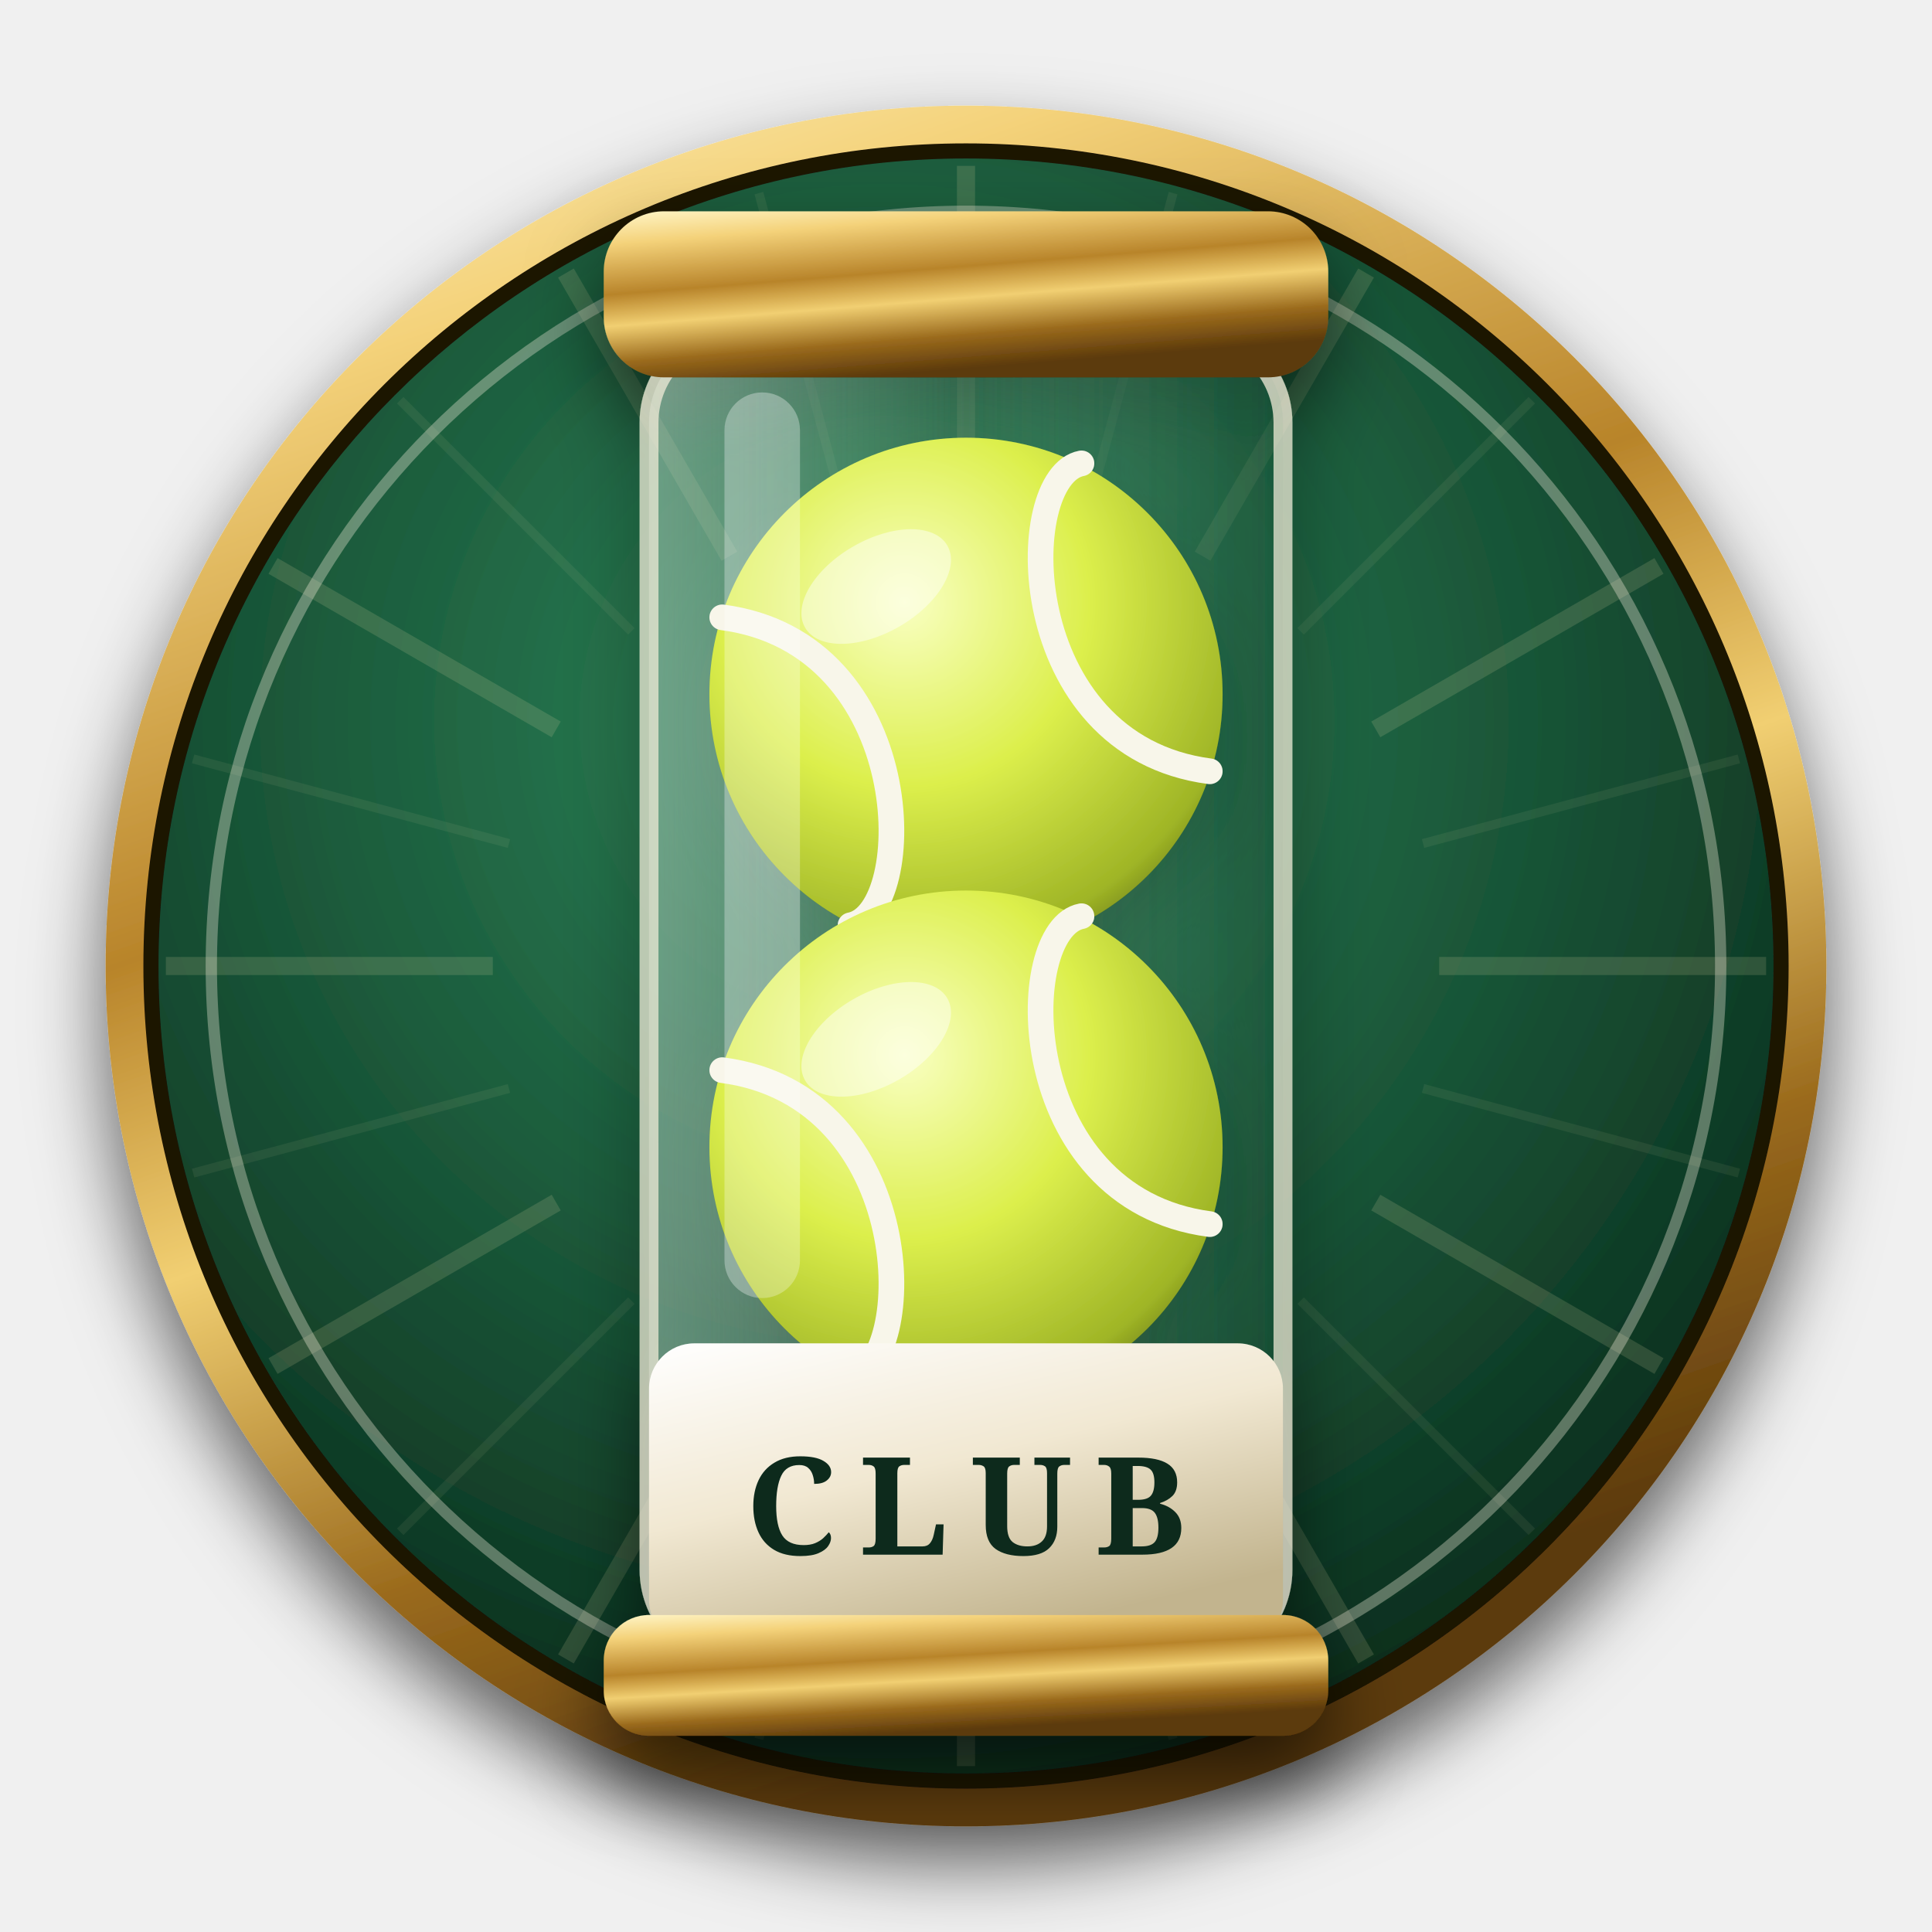
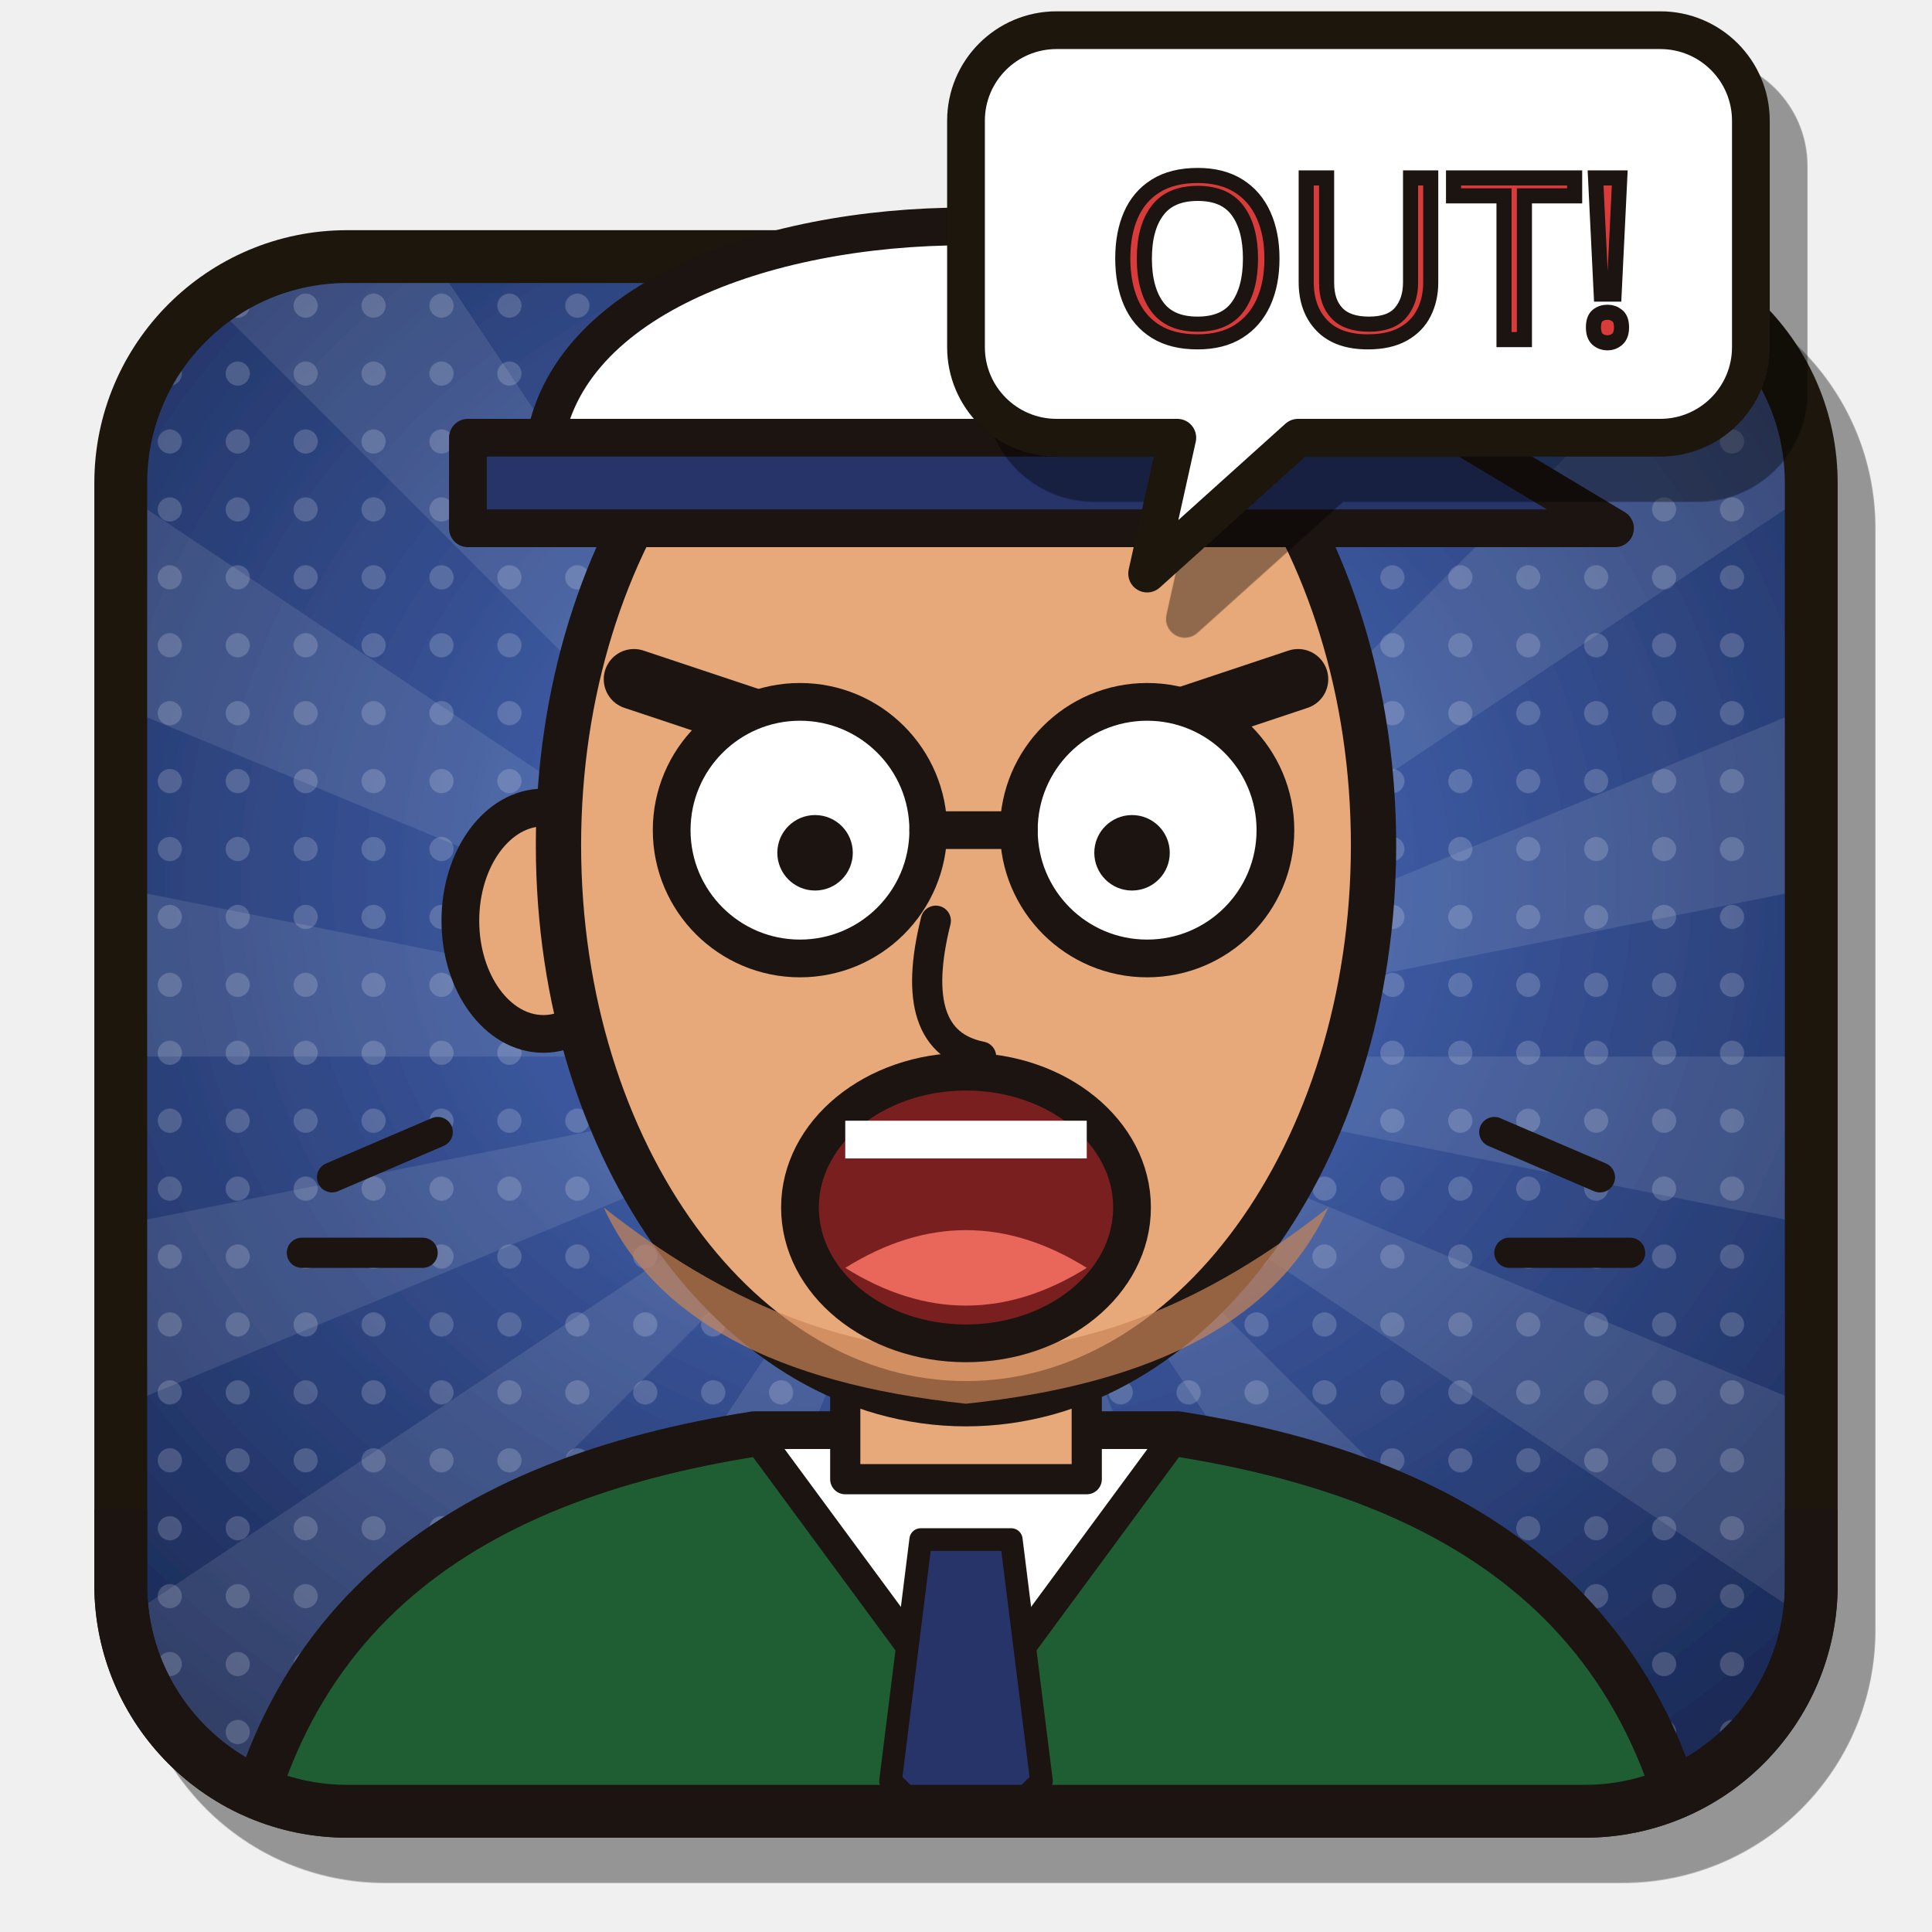
<svg xmlns="http://www.w3.org/2000/svg" width="256" height="256" viewBox="0 0 256 256">
-   <style>
-   .cinzel{font-family:'Cinzel',serif;font-weight:700}
-   .marcellus{font-family:'Marcellus',serif}
-   .poiret{font-family:'Poiret One',sans-serif}
-   
- </style>
+   <style>.lg{font-family:'Luckiest Guy',sans-serif}.li{font-family:'Lilita One',sans-serif}</style>
  <defs>
-     <linearGradient id="gold" x1="0" y1="0" x2="0.35" y2="1">
-       <stop offset="0" stop-color="#fff6c9" />
-       <stop offset="0.18" stop-color="#f4d27a" />
-       <stop offset="0.45" stop-color="#b8842a" />
-       <stop offset="0.62" stop-color="#f1cf72" />
-       <stop offset="0.82" stop-color="#9a6a1c" />
-       <stop offset="1" stop-color="#5c3a0c" />
+     <linearGradient id="gold" x1="0" y1="0" x2="0" y2="1">
+       <stop offset="0" stop-color="#fff2a8" />
+       <stop offset=".45" stop-color="#ffc83a" />
+       <stop offset="1" stop-color="#e08a12" />
    </linearGradient>
-     <linearGradient id="goldH" x1="0" y1="0" x2="1" y2="0">
-       <stop offset="0" stop-color="#7a5212" />
-       <stop offset="0.25" stop-color="#f6d98a" />
-       <stop offset="0.5" stop-color="#b8842a" />
-       <stop offset="0.75" stop-color="#fff0b0" />
-       <stop offset="1" stop-color="#6b4510" />
+     <linearGradient id="goldText" x1="0" y1="0" x2="0" y2="1">
+       <stop offset="0" stop-color="#fff7c2" />
+       <stop offset=".5" stop-color="#ffd23f" />
+       <stop offset=".51" stop-color="#ffb21e" />
+       <stop offset="1" stop-color="#f47d12" />
    </linearGradient>
-     <radialGradient id="goldR" cx="0.38" cy="0.32" r="0.75">
-       <stop offset="0" stop-color="#fff7cf" />
-       <stop offset="0.35" stop-color="#ecc463" />
-       <stop offset="0.75" stop-color="#9c6b1d" />
-       <stop offset="1" stop-color="#4f320a" />
+     <radialGradient id="ballG" cx=".38" cy=".32" r=".8">
+       <stop offset="0" stop-color="#fbffb0" />
+       <stop offset=".55" stop-color="#d9ef3b" />
+       <stop offset="1" stop-color="#a9c21c" />
    </radialGradient>
-     <linearGradient id="copper" x1="0" y1="0" x2="0.4" y2="1">
-       <stop offset="0" stop-color="#ffd9bd" />
-       <stop offset="0.25" stop-color="#e3925a" />
-       <stop offset="0.55" stop-color="#8f4020" />
-       <stop offset="0.75" stop-color="#e8a172" />
-       <stop offset="1" stop-color="#4e1d0a" />
-     </linearGradient>
-     <linearGradient id="silver" x1="0" y1="0" x2="0.4" y2="1">
-       <stop offset="0" stop-color="#ffffff" />
-       <stop offset="0.3" stop-color="#cfd8e4" />
-       <stop offset="0.55" stop-color="#6f7c8f" />
-       <stop offset="0.78" stop-color="#e9eef5" />
-       <stop offset="1" stop-color="#3a4352" />
-     </linearGradient>
-     <linearGradient id="blued" x1="0" y1="0" x2="1" y2="1">
-       <stop offset="0" stop-color="#8fb6ff" />
-       <stop offset="0.4" stop-color="#2853b8" />
-       <stop offset="1" stop-color="#0b1c55" />
-     </linearGradient>
-     <radialGradient id="enamel" cx="0.4" cy="0.35" r="0.8">
-       <stop offset="0" stop-color="#fffaf0" />
-       <stop offset="0.7" stop-color="#efe4cc" />
-       <stop offset="1" stop-color="#c9b48a" />
-     </radialGradient>
-     <radialGradient id="navyDisc" cx="0.45" cy="0.35" r="0.8">
-       <stop offset="0" stop-color="#22397c" />
-       <stop offset="0.6" stop-color="#0f1c45" />
-       <stop offset="1" stop-color="#060b20" />
-     </radialGradient>
-     <radialGradient id="ruby" cx="0.38" cy="0.3" r="0.8">
-       <stop offset="0" stop-color="#ffc2cc" />
-       <stop offset="0.3" stop-color="#ff3d64" />
-       <stop offset="0.7" stop-color="#a0062c" />
-       <stop offset="1" stop-color="#3d0010" />
-     </radialGradient>
-     <radialGradient id="sapphire" cx="0.38" cy="0.3" r="0.8">
-       <stop offset="0" stop-color="#d6e6ff" />
-       <stop offset="0.3" stop-color="#4d8cff" />
-       <stop offset="0.7" stop-color="#123a9e" />
-       <stop offset="1" stop-color="#040f3a" />
-     </radialGradient>
-     <radialGradient id="glass" cx="0.35" cy="0.3" r="0.9">
-       <stop offset="0" stop-color="#e8f3ff" stop-opacity="0.55" />
-       <stop offset="0.6" stop-color="#7fa8e0" stop-opacity="0.18" />
-       <stop offset="1" stop-color="#1b3570" stop-opacity="0.35" />
-     </radialGradient>
-     <radialGradient id="halo" cx="0.5" cy="0.5" r="0.5">
-       <stop offset="0" stop-color="#ffe9a8" stop-opacity="0.85" />
-       <stop offset="0.45" stop-color="#f0b84a" stop-opacity="0.35" />
-       <stop offset="1" stop-color="#f0b84a" stop-opacity="0" />
-     </radialGradient>
-     <radialGradient id="haloBlue" cx="0.5" cy="0.5" r="0.5">
-       <stop offset="0" stop-color="#bcd4ff" stop-opacity="0.8" />
-       <stop offset="0.5" stop-color="#5a86ff" stop-opacity="0.3" />
-       <stop offset="1" stop-color="#5a86ff" stop-opacity="0" />
-     </radialGradient>
-     <radialGradient id="greenDisc" cx="0.45" cy="0.35" r="0.8">
-       <stop offset="0" stop-color="#2f8a5c" />
-       <stop offset="0.6" stop-color="#14492f" />
-       <stop offset="1" stop-color="#06180f" />
-     </radialGradient>
-     <radialGradient id="ballG" cx="0.38" cy="0.32" r="0.8">
-       <stop offset="0" stop-color="#f9ffc2" />
-       <stop offset="0.45" stop-color="#dcef4c" />
-       <stop offset="0.85" stop-color="#9fb526" />
-       <stop offset="1" stop-color="#5f6e12" />
-     </radialGradient>
-     <linearGradient id="clay" x1="0" y1="0" x2="0.4" y2="1">
-       <stop offset="0" stop-color="#f0a274" />
-       <stop offset="0.45" stop-color="#c8643a" />
-       <stop offset="1" stop-color="#6e2a12" />
-     </linearGradient>
-     <linearGradient id="ivory" x1="0" y1="0" x2="0.5" y2="1">
-       <stop offset="0" stop-color="#ffffff" />
-       <stop offset="0.5" stop-color="#f1e8d2" />
-       <stop offset="1" stop-color="#c2b48e" />
-     </linearGradient>
-     <linearGradient id="glassG" x1="0" y1="0" x2="1" y2="0">
-       <stop offset="0" stop-color="#d8f2e4" stop-opacity="0.35" />
-       <stop offset="0.5" stop-color="#7fc7a0" stop-opacity="0.12" />
-       <stop offset="1" stop-color="#1b5a3e" stop-opacity="0.4" />
-     </linearGradient>
-     <radialGradient id="haloGreen" cx="0.5" cy="0.5" r="0.5">
-       <stop offset="0" stop-color="#f6ffc0" stop-opacity="0.75" />
-       <stop offset="0.5" stop-color="#9fd16a" stop-opacity="0.25" />
-       <stop offset="1" stop-color="#9fd16a" stop-opacity="0" />
-     </radialGradient>
-     <filter id="shadow" x="-30%" y="-30%" width="160%" height="160%">
-       <feDropShadow dx="0" dy="5" stdDeviation="5" flood-color="#000" flood-opacity="0.6" />
-     </filter>
-     <filter id="soft" x="-50%" y="-50%" width="200%" height="200%">
-       <feGaussianBlur stdDeviation="6" />
-     </filter>
-     <filter id="blur2">
-       <feGaussianBlur stdDeviation="2" />
+     <pattern id="dots" width="9" height="9" patternUnits="userSpaceOnUse">
+       <circle cx="4.5" cy="4.5" r="1.6" fill="#000" opacity=".16" />
+     </pattern>
+     <pattern id="dotsL" width="9" height="9" patternUnits="userSpaceOnUse">
+       <circle cx="4.5" cy="4.5" r="1.6" fill="#fff" opacity=".18" />
+     </pattern>
+     <pattern id="grain" width="6" height="6" patternUnits="userSpaceOnUse">
+       <circle cx="1" cy="2" r=".6" fill="#000" opacity=".06" />
+       <circle cx="4" cy="5" r=".5" fill="#fff" opacity=".07" />
+     </pattern>
+     <filter id="comic" x="-20%" y="-20%" width="150%" height="150%">
+       <feOffset dx="5" dy="6" in="SourceAlpha" result="o" />
+       <feFlood flood-color="#000" flood-opacity=".38" />
+       <feComposite in2="o" operator="in" result="s" />
+       <feMerge>
+         <feMergeNode in="s" />
+         <feMergeNode in="SourceGraphic" />
+       </feMerge>
    </filter>
  </defs>
-   <g filter="url(#shadow)">
-     <circle cx="128" cy="128" r="114" fill="url(#gold)" />
-     <circle cx="128" cy="128" r="109" fill="#1a1204" />
-     <circle cx="128" cy="128" r="107" fill="url(#greenDisc)" />
+   <radialGradient id="bgu" cx=".5" cy=".4" r=".75">
+     <stop offset="0" stop-color="#4f73c9" />
+     <stop offset="1" stop-color="#182650" />
+   </radialGradient>
+   <clipPath id="ccu">
+     <rect x="16" y="34" width="224" height="206" rx="30" />
+   </clipPath>
+   <clipPath id="chu">
+     <rect x="16" y="-80" width="224" height="320" rx="30" />
+   </clipPath>
+   <clipPath id="botu">
+     <rect x="0" y="200" width="256" height="60" />
+   </clipPath>
+   <g filter="url(#comic)">
+     <rect x="16" y="34" width="224" height="206" rx="30" fill="url(#bgu)" />
+     <g clip-path="url(#ccu)">
+       <path d="M128,140L348,140L343.77,182.92Z" fill="#fff" opacity="0.1" />
+       <path d="M128,140L331.25,224.19L310.92,262.23Z" fill="#fff" opacity="0.1" />
+       <path d="M128,140L283.56,295.56L250.23,322.92Z" fill="#fff" opacity="0.1" />
+       <path d="M128,140L212.19,343.25L170.92,355.77Z" fill="#fff" opacity="0.1" />
+       <path d="M128,140L128,360L85.08,355.77Z" fill="#fff" opacity="0.1" />
+       <path d="M128,140L43.81,343.25L5.77,322.92Z" fill="#fff" opacity="0.1" />
+       <path d="M128,140L-27.56,295.56L-54.92,262.23Z" fill="#fff" opacity="0.1" />
+       <path d="M128,140L-75.25,224.19L-87.77,182.92Z" fill="#fff" opacity="0.1" />
+       <path d="M128,140L-92,140L-87.77,97.08Z" fill="#fff" opacity="0.1" />
+       <path d="M128,140L-75.25,55.81L-54.92,17.77Z" fill="#fff" opacity="0.1" />
+       <path d="M128,140L-27.56,-15.56L5.77,-42.92Z" fill="#fff" opacity="0.1" />
+       <path d="M128,140L43.81,-63.25L85.08,-75.77Z" fill="#fff" opacity="0.1" />
+       <path d="M128,140L128,-80L170.92,-75.77Z" fill="#fff" opacity="0.1" />
+       <path d="M128,140L212.19,-63.25L250.23,-42.92Z" fill="#fff" opacity="0.1" />
+       <path d="M128,140L283.56,-15.56L310.92,17.77Z" fill="#fff" opacity="0.1" />
+       <path d="M128,140L331.25,55.81L343.77,97.08Z" fill="#fff" opacity="0.1" />
+       <rect x="16" y="34" width="224" height="206" fill="url(#dotsL)" />
+     </g>
+     <rect x="16" y="34" width="224" height="206" rx="30" fill="none" stroke="#1b1410" stroke-width="7" stroke-linejoin="round" stroke-linecap="round" />
  </g>
-   <line x1="190.7" y1="128" x2="234.02" y2="128" stroke="#e6d6a8" stroke-opacity="0.16" stroke-width="2.4" />
-   <line x1="188.56" y1="144.23" x2="230.41" y2="155.44" stroke="#e6d6a8" stroke-opacity="0.08" stroke-width="1.2" />
-   <line x1="182.3" y1="159.35" x2="219.82" y2="181.01" stroke="#e6d6a8" stroke-opacity="0.16" stroke-width="2.4" />
-   <line x1="172.34" y1="172.34" x2="202.97" y2="202.97" stroke="#e6d6a8" stroke-opacity="0.08" stroke-width="1.2" />
-   <line x1="159.35" y1="182.3" x2="181.01" y2="219.82" stroke="#e6d6a8" stroke-opacity="0.16" stroke-width="2.4" />
-   <line x1="144.23" y1="188.56" x2="155.44" y2="230.41" stroke="#e6d6a8" stroke-opacity="0.08" stroke-width="1.2" />
-   <line x1="128" y1="190.7" x2="128" y2="234.02" stroke="#e6d6a8" stroke-opacity="0.16" stroke-width="2.4" />
-   <line x1="111.77" y1="188.56" x2="100.56" y2="230.41" stroke="#e6d6a8" stroke-opacity="0.08" stroke-width="1.2" />
-   <line x1="96.65" y1="182.3" x2="74.99" y2="219.82" stroke="#e6d6a8" stroke-opacity="0.16" stroke-width="2.4" />
-   <line x1="83.66" y1="172.34" x2="53.03" y2="202.97" stroke="#e6d6a8" stroke-opacity="0.08" stroke-width="1.2" />
-   <line x1="73.7" y1="159.35" x2="36.18" y2="181.01" stroke="#e6d6a8" stroke-opacity="0.16" stroke-width="2.4" />
-   <line x1="67.44" y1="144.23" x2="25.59" y2="155.44" stroke="#e6d6a8" stroke-opacity="0.08" stroke-width="1.2" />
-   <line x1="65.3" y1="128" x2="21.98" y2="128" stroke="#e6d6a8" stroke-opacity="0.16" stroke-width="2.4" />
-   <line x1="67.44" y1="111.77" x2="25.59" y2="100.56" stroke="#e6d6a8" stroke-opacity="0.08" stroke-width="1.2" />
-   <line x1="73.7" y1="96.65" x2="36.18" y2="74.99" stroke="#e6d6a8" stroke-opacity="0.16" stroke-width="2.4" />
-   <line x1="83.66" y1="83.66" x2="53.03" y2="53.03" stroke="#e6d6a8" stroke-opacity="0.08" stroke-width="1.2" />
-   <line x1="96.65" y1="73.7" x2="74.99" y2="36.18" stroke="#e6d6a8" stroke-opacity="0.16" stroke-width="2.4" />
-   <line x1="111.77" y1="67.44" x2="100.56" y2="25.59" stroke="#e6d6a8" stroke-opacity="0.08" stroke-width="1.2" />
-   <line x1="128" y1="65.3" x2="128" y2="21.98" stroke="#e6d6a8" stroke-opacity="0.16" stroke-width="2.4" />
-   <line x1="144.23" y1="67.44" x2="155.44" y2="25.59" stroke="#e6d6a8" stroke-opacity="0.08" stroke-width="1.2" />
-   <line x1="159.35" y1="73.7" x2="181.01" y2="36.18" stroke="#e6d6a8" stroke-opacity="0.16" stroke-width="2.4" />
-   <line x1="172.34" y1="83.66" x2="202.97" y2="53.03" stroke="#e6d6a8" stroke-opacity="0.08" stroke-width="1.2" />
-   <line x1="182.3" y1="96.65" x2="219.82" y2="74.99" stroke="#e6d6a8" stroke-opacity="0.16" stroke-width="2.4" />
-   <line x1="188.56" y1="111.77" x2="230.41" y2="100.56" stroke="#e6d6a8" stroke-opacity="0.08" stroke-width="1.2" />
-   <circle cx="128" cy="128" r="100" fill="none" stroke="#f5eedc" stroke-opacity="0.35" stroke-width="1.5" />
-   <g filter="url(#shadow)">
-     <rect x="86" y="44" width="84" height="176" rx="12" fill="url(#glassG)" stroke="#f5eedc" stroke-opacity="0.7" stroke-width="2.5" />
-     <circle cx="128" cy="92" r="34" fill="url(#ballG)" />
-     <path d="M95.7,81.8 C121.68,85.2 121.68,120.9 112.7,122.6" fill="none" stroke="#f8f6ea" stroke-width="3.4" stroke-linecap="round" />
-     <path d="M143.3,61.4 C134.32,63.1 134.32,98.8 160.3,102.2" fill="none" stroke="#f8f6ea" stroke-width="3.4" stroke-linecap="round" />
-     <ellipse cx="116.1" cy="77.72" rx="10.88" ry="6.12" fill="#fff" opacity="0.45" transform="rotate(-30 116.1 77.72)" />
-     <circle cx="128" cy="152" r="34" fill="url(#ballG)" />
-     <path d="M95.7,141.8 C121.68,145.2 121.68,180.9 112.7,182.6" fill="none" stroke="#f8f6ea" stroke-width="3.4" stroke-linecap="round" />
-     <path d="M143.3,121.4 C134.32,123.1 134.32,158.8 160.3,162.2" fill="none" stroke="#f8f6ea" stroke-width="3.4" stroke-linecap="round" />
-     <ellipse cx="116.1" cy="137.72" rx="10.88" ry="6.12" fill="#fff" opacity="0.45" transform="rotate(-30 116.1 137.72)" />
-     <rect x="86" y="178" width="84" height="40" rx="6" fill="url(#ivory)" />
-     <text x="128" y="206" text-anchor="middle" class="cinzel" font-size="18" letter-spacing="3" fill="#0b2a1e">CLUB</text>
-     <rect x="80" y="28" width="96" height="22" rx="8" fill="url(#gold)" />
-     <rect x="80" y="214" width="96" height="16" rx="6" fill="url(#gold)" />
-     <rect x="96" y="52" width="10" height="120" rx="5" fill="#fff" opacity="0.28" />
+   <g clip-path="url(#chu)">
+     <path d="M30,262 C32,214 62,196 100,190 L156,190 C194,196 224,214 226,262Z" fill="#1f5e33" stroke="#1b1410" stroke-width="6" stroke-linejoin="round" stroke-linecap="round" />
+     <path d="M100,190 L128,228 L156,190Z" fill="#fff" stroke="#1b1410" stroke-width="4" stroke-linejoin="round" stroke-linecap="round" />
+     <path d="M122,204 h12 l4,32 l-10,10 l-10,-10Z" fill="#26346a" stroke="#1b1410" stroke-width="3" stroke-linejoin="round" stroke-linecap="round" />
+     <rect x="112" y="166" width="32" height="30" fill="#e8a97a" stroke="#1b1410" stroke-width="4" stroke-linejoin="round" stroke-linecap="round" />
+     <ellipse cx="72" cy="122" rx="11" ry="15" fill="#e8a97a" stroke="#1b1410" stroke-width="5" stroke-linejoin="round" stroke-linecap="round" />
+     <ellipse cx="128" cy="112" rx="54" ry="74" fill="#e8a97a" stroke="#1b1410" stroke-width="6" stroke-linejoin="round" stroke-linecap="round" />
+     <path d="M80,160 Q128,198 176,160 Q166,182 128,186 Q90,182 80,160Z" fill="#c98557" opacity=".7" />
+     <path d="M72,60 C76,20 180,20 184,60Z" fill="#ffffff" stroke="#1b1410" stroke-width="5" stroke-linejoin="round" stroke-linecap="round" />
+     <path d="M62,58 h132 l20,12 h-152Z" fill="#26346a" stroke="#1b1410" stroke-width="5" stroke-linejoin="round" stroke-linecap="round" />
+     <path d="M84,90 l30,10 M172,90 l-30,10" stroke="#1b1410" stroke-width="8" stroke-linejoin="round" stroke-linecap="round" />
+     <circle cx="106" cy="110" r="17" fill="#fff" stroke="#1b1410" stroke-width="5" stroke-linejoin="round" stroke-linecap="round" />
+     <circle cx="152" cy="110" r="17" fill="#fff" stroke="#1b1410" stroke-width="5" stroke-linejoin="round" stroke-linecap="round" />
+     <line x1="123" y1="110" x2="135" y2="110" stroke="#1b1410" stroke-width="5" stroke-linejoin="round" stroke-linecap="round" />
+     <circle cx="108" cy="113" r="5" fill="#1b1410" />
+     <circle cx="150" cy="113" r="5" fill="#1b1410" />
+     <path d="M124,122 q-4,16 6,18" fill="none" stroke="#1b1410" stroke-width="4" stroke-linejoin="round" stroke-linecap="round" />
+     <ellipse cx="128" cy="160" rx="22" ry="18" fill="#7a1f1f" stroke="#1b1410" stroke-width="5" stroke-linejoin="round" stroke-linecap="round" />
+     <path d="M112,168 q16,-10 32,0 q-16,10 -32,0Z" fill="#e8665a" />
+     <path d="M112,151 h32" stroke="#fff" stroke-width="5" />
+     <path d="M58,150 l-14,6 M56,166 l-16,0 M198,150 l14,6 M200,166 l16,0" stroke="#1b1410" stroke-width="4" stroke-linejoin="round" stroke-linecap="round" />
+     <g filter="url(#comic)">
+       <path d="M140,4 h80 a12,12 0 0 1 12,12 v30 a12,12 0 0 1 -12,12 h-48 l-20,18 l4,-18 h-16 a12,12 0 0 1 -12,-12 v-30 a12,12 0 0 1 12,-12Z" fill="#fff" stroke="#1b1410" stroke-width="5" stroke-linejoin="round" stroke-linecap="round" />
+     </g>
+     <text x="182" y="45" text-anchor="middle" class="lg" font-size="30" fill="#d93b3b" stroke="#1b1410" stroke-width="2">OUT!</text>
  </g>
+   <rect x="16" y="34" width="224" height="206" rx="30" fill="none" stroke="#1b1410" stroke-width="7" clip-path="url(#botu)" />
</svg>
